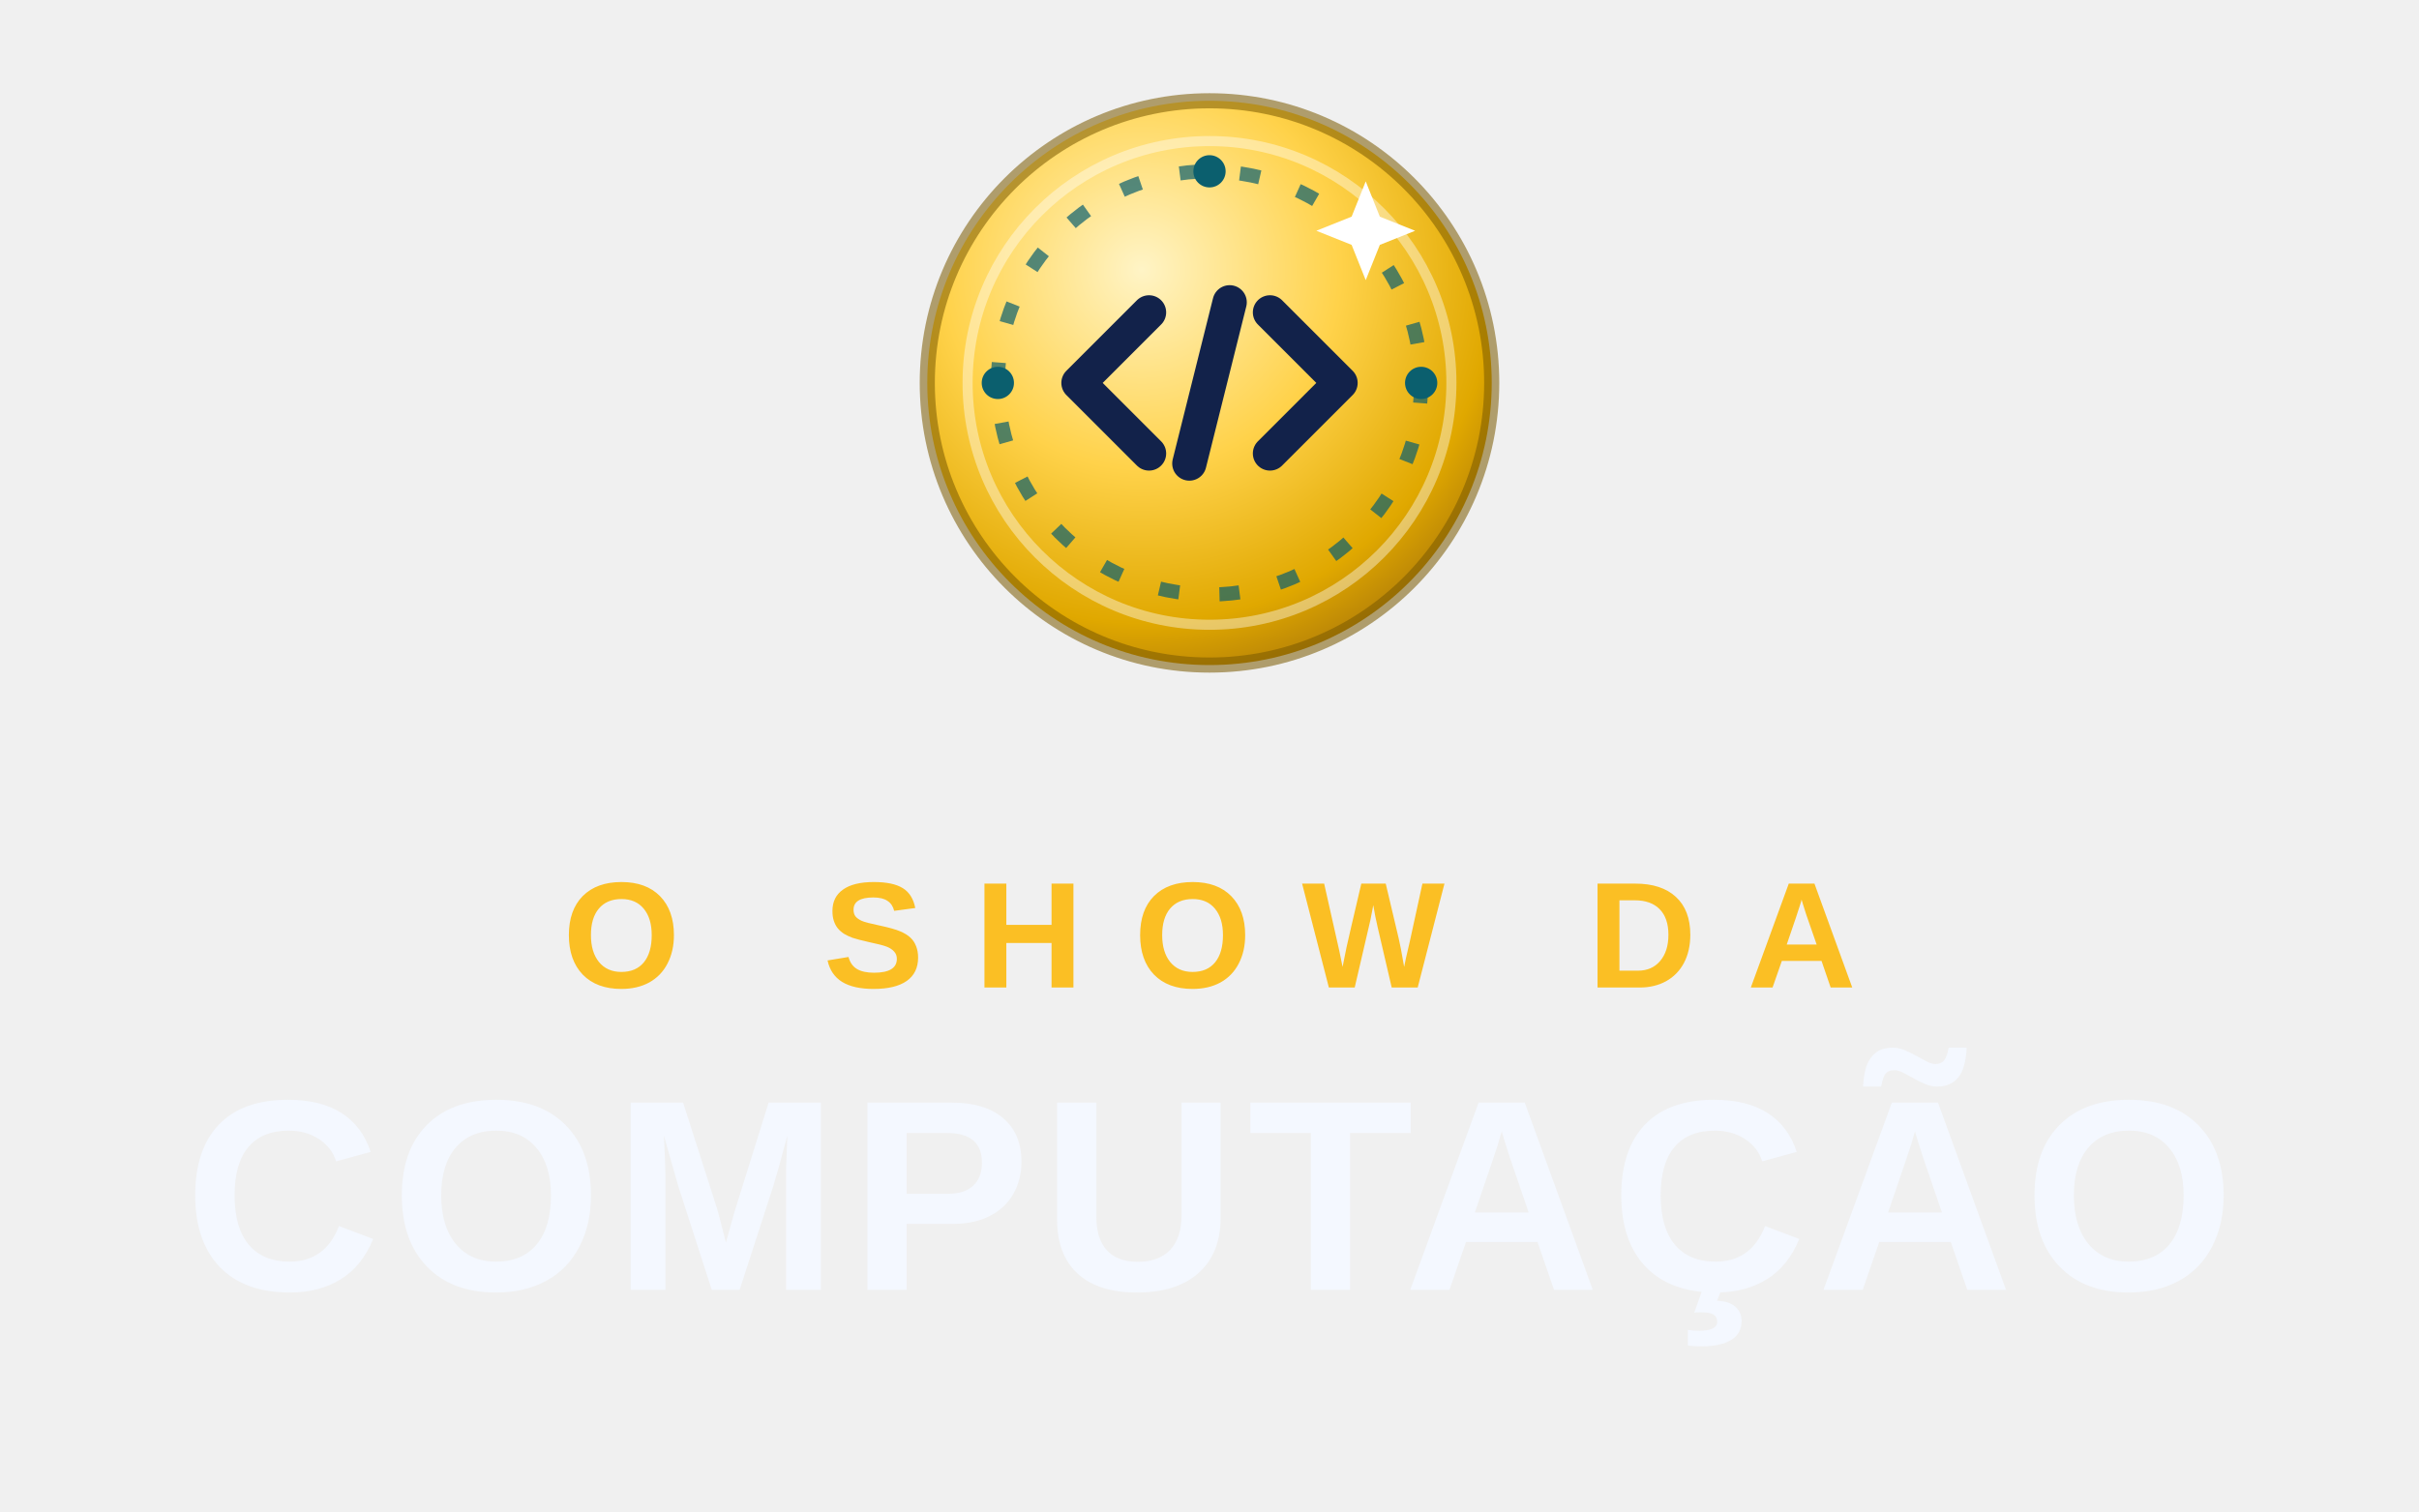
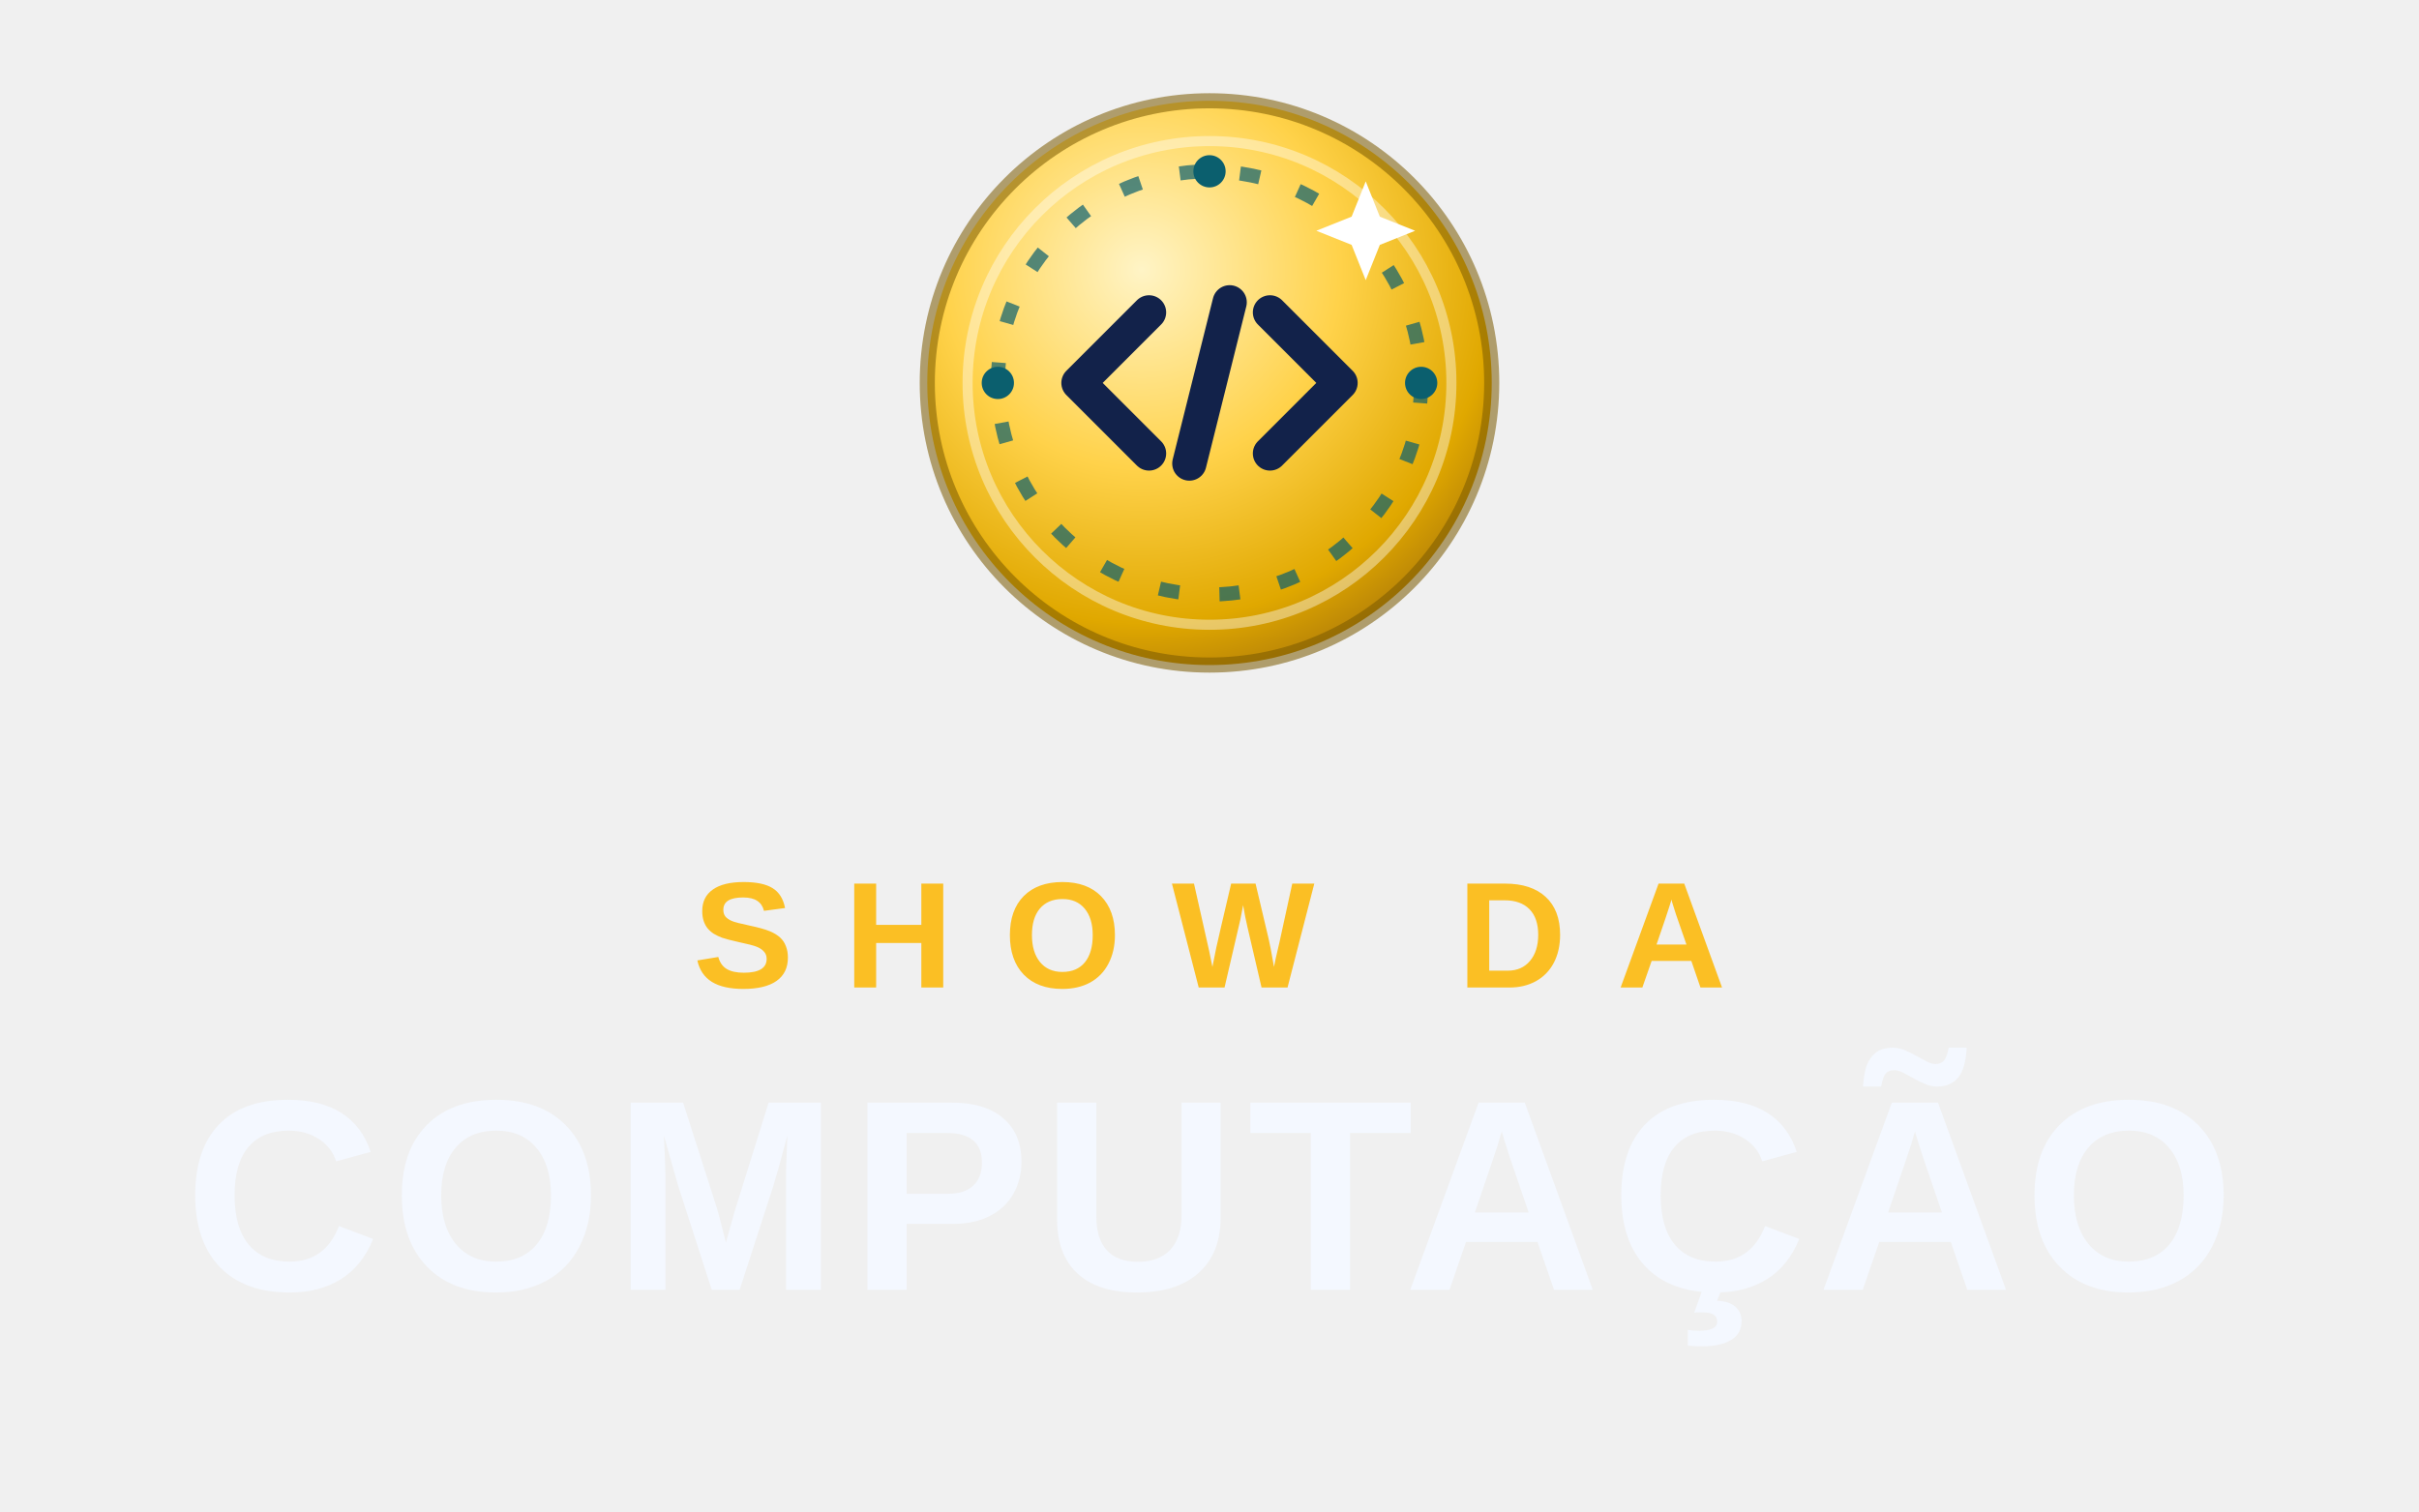
- <svg xmlns="http://www.w3.org/2000/svg" viewBox="0 0 240 150" role="img" aria-label="O Show da Computação">
+ <svg xmlns="http://www.w3.org/2000/svg" viewBox="0 0 240 150" role="img" aria-label="Show da Computação">
  <defs>
    <radialGradient id="osdcCoinF" cx="38%" cy="30%" r="78%">
      <stop offset="0" stop-color="#fff4c6" />
      <stop offset="45%" stop-color="#ffd24a" />
      <stop offset="80%" stop-color="#e0a800" />
      <stop offset="100%" stop-color="#a9760a" />
    </radialGradient>
  </defs>
  <g transform="translate(88 6)">
    <circle cx="32" cy="32" r="28" fill="url(#osdcCoinF)" />
    <circle cx="32" cy="32" r="28" fill="none" stroke="#7a5900" stroke-width="1.5" opacity="0.55" />
    <circle cx="32" cy="32" r="24" fill="none" stroke="#ffffff" stroke-width="1" opacity="0.4" />
    <circle cx="32" cy="32" r="21" fill="none" stroke="#0b5f6e" stroke-width="1.4" stroke-dasharray="2 4" opacity="0.7" />
    <circle cx="32" cy="11" r="1.6" fill="#0b5f6e" />
    <circle cx="53" cy="32" r="1.6" fill="#0b5f6e" />
    <circle cx="11" cy="32" r="1.6" fill="#0b5f6e" />
    <g fill="none" stroke="#12224a" stroke-width="3.4" stroke-linecap="round" stroke-linejoin="round">
      <path d="M26 25 L19 32 L26 39" />
      <path d="M38 25 L45 32 L38 39" />
      <path d="M30 40 L34 24" />
    </g>
    <path d="M47.5 12 l1.4 3.5 3.5 1.4 -3.5 1.4 -1.4 3.5 -1.4 -3.5 -3.5 -1.4 3.5 -1.4z" fill="#ffffff" />
  </g>
-   <text x="120" y="98" text-anchor="middle" font-family="'Outfit','Segoe UI',Arial,sans-serif" font-size="15" font-weight="700" letter-spacing="5" fill="#FBBF24">O SHOW DA</text>
+   <text x="120" y="98" text-anchor="middle" font-family="'Outfit','Segoe UI',Arial,sans-serif" font-size="15" font-weight="700" letter-spacing="5" fill="#FBBF24">SHOW DA</text>
  <text x="120" y="128" text-anchor="middle" font-family="'Outfit','Segoe UI',Arial,sans-serif" font-size="27" font-weight="800" letter-spacing="1" fill="#F4F8FF">COMPUTAÇÃO</text>
</svg>
